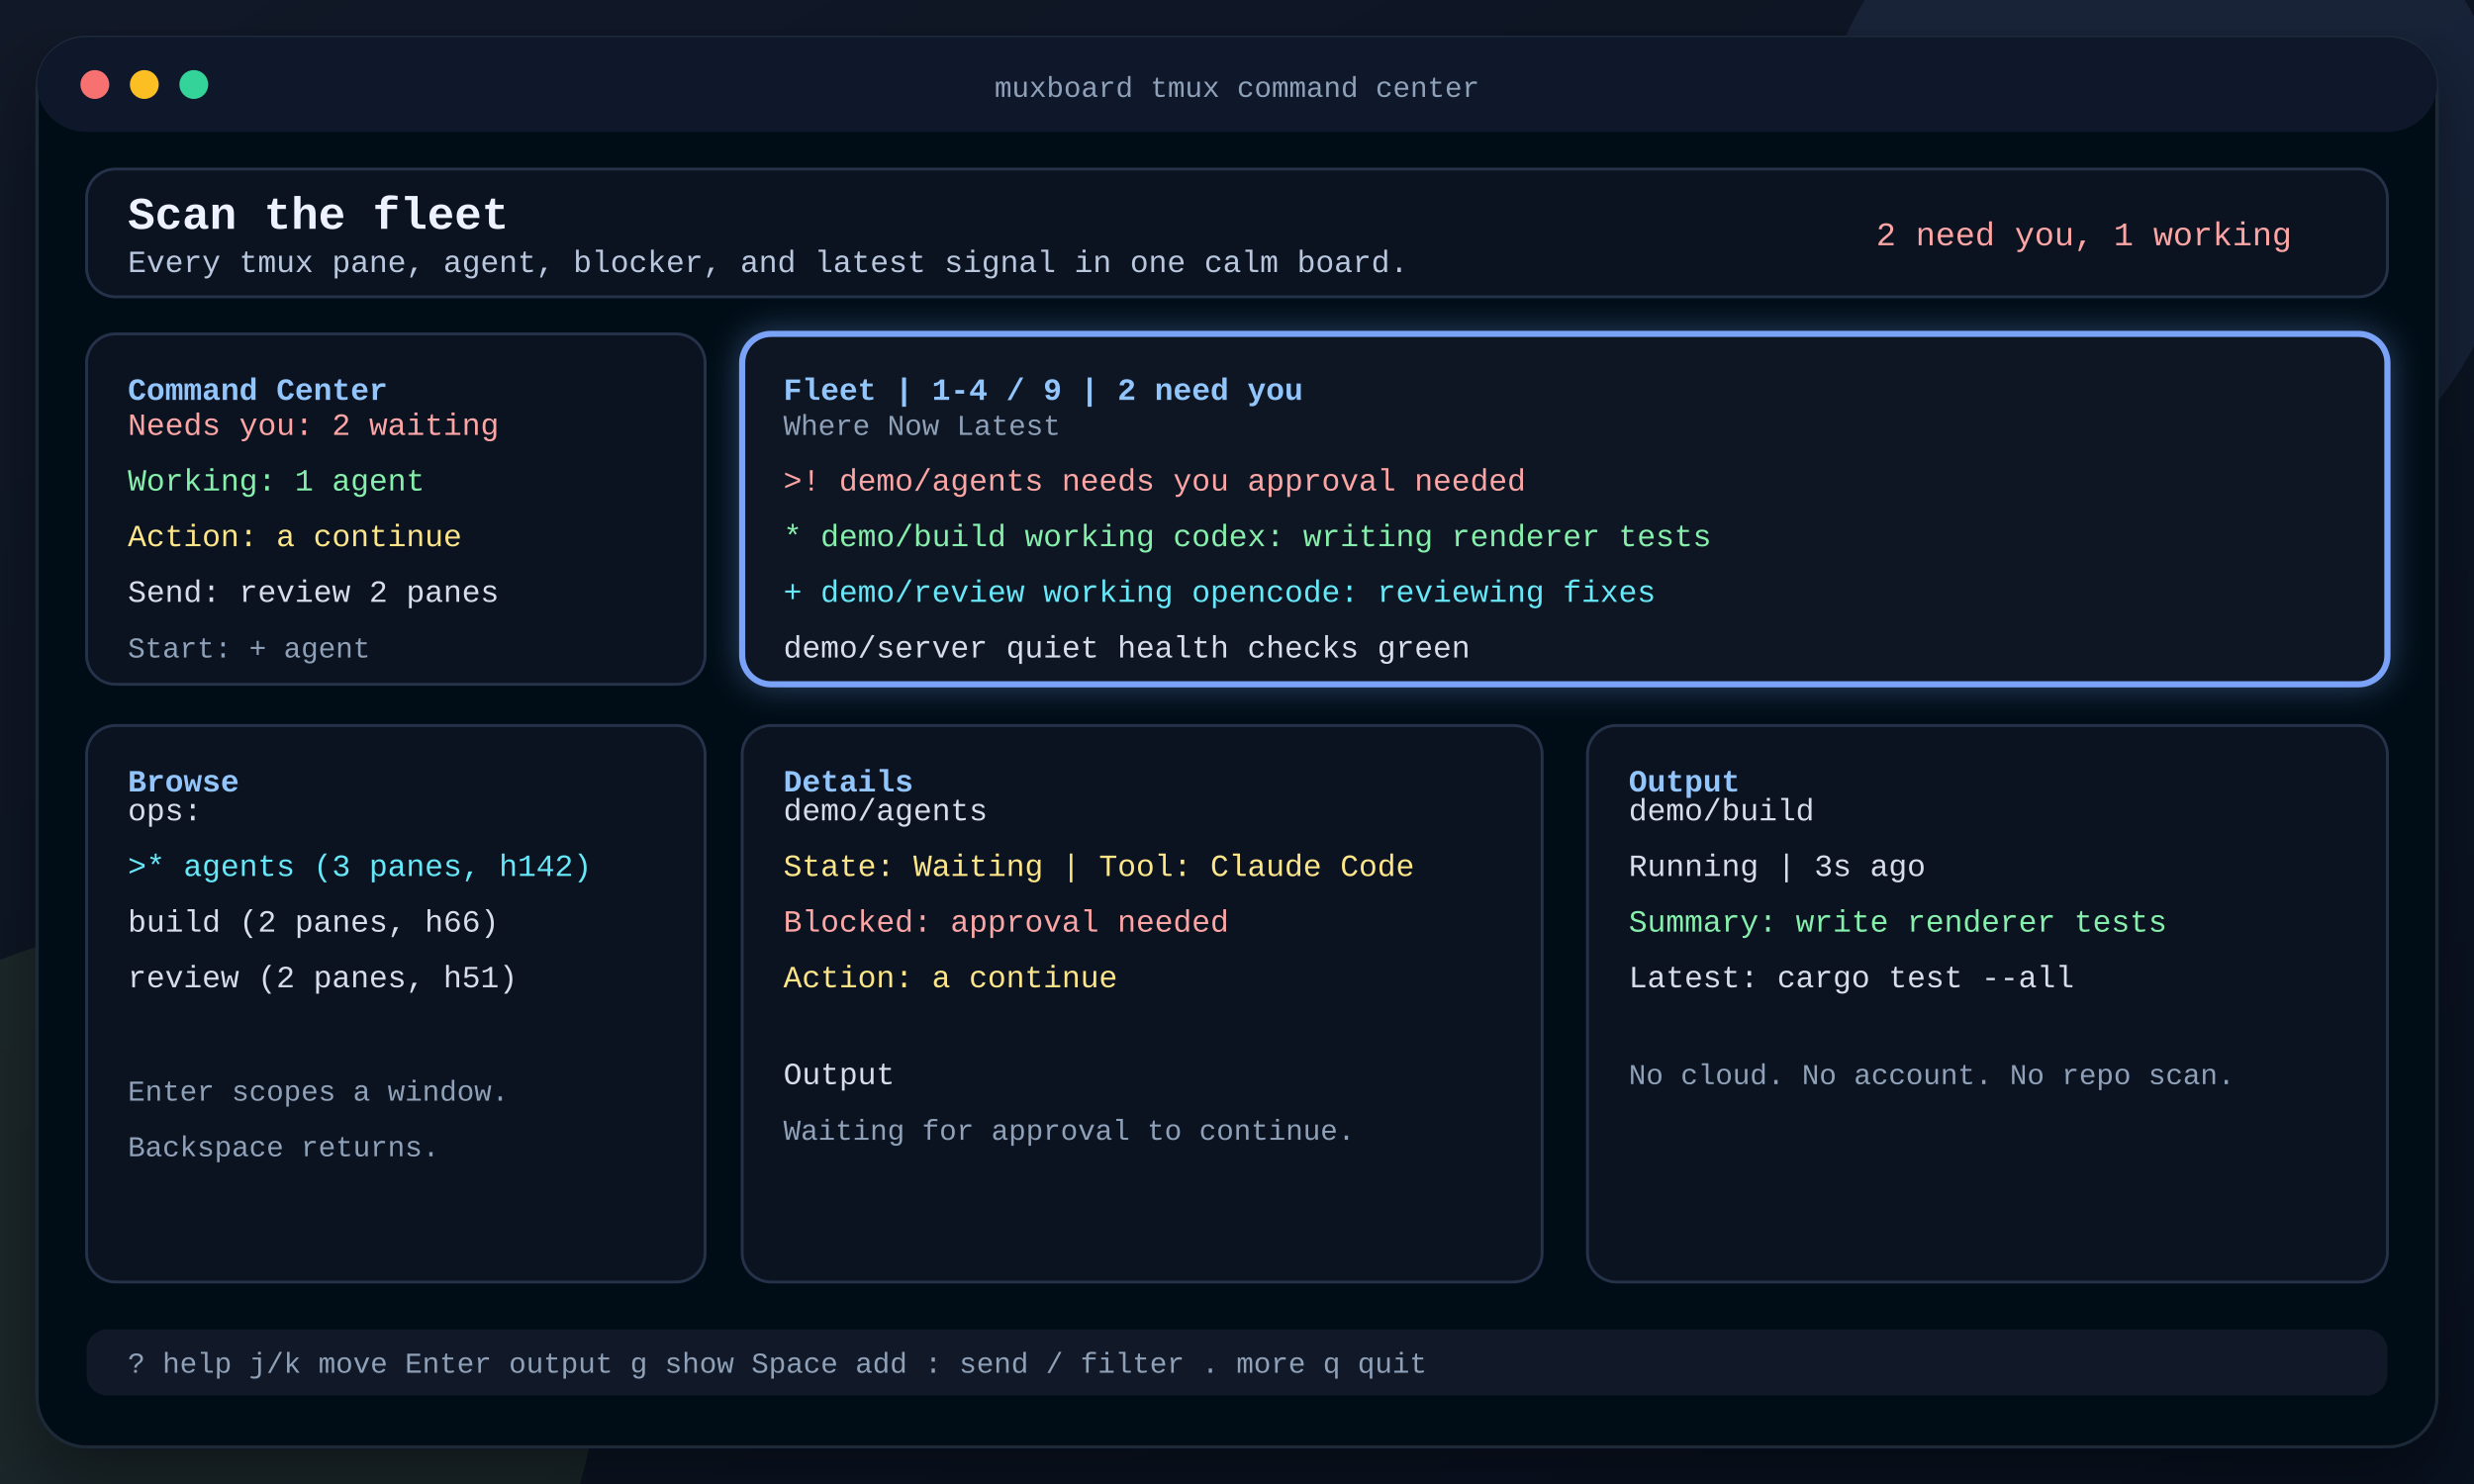
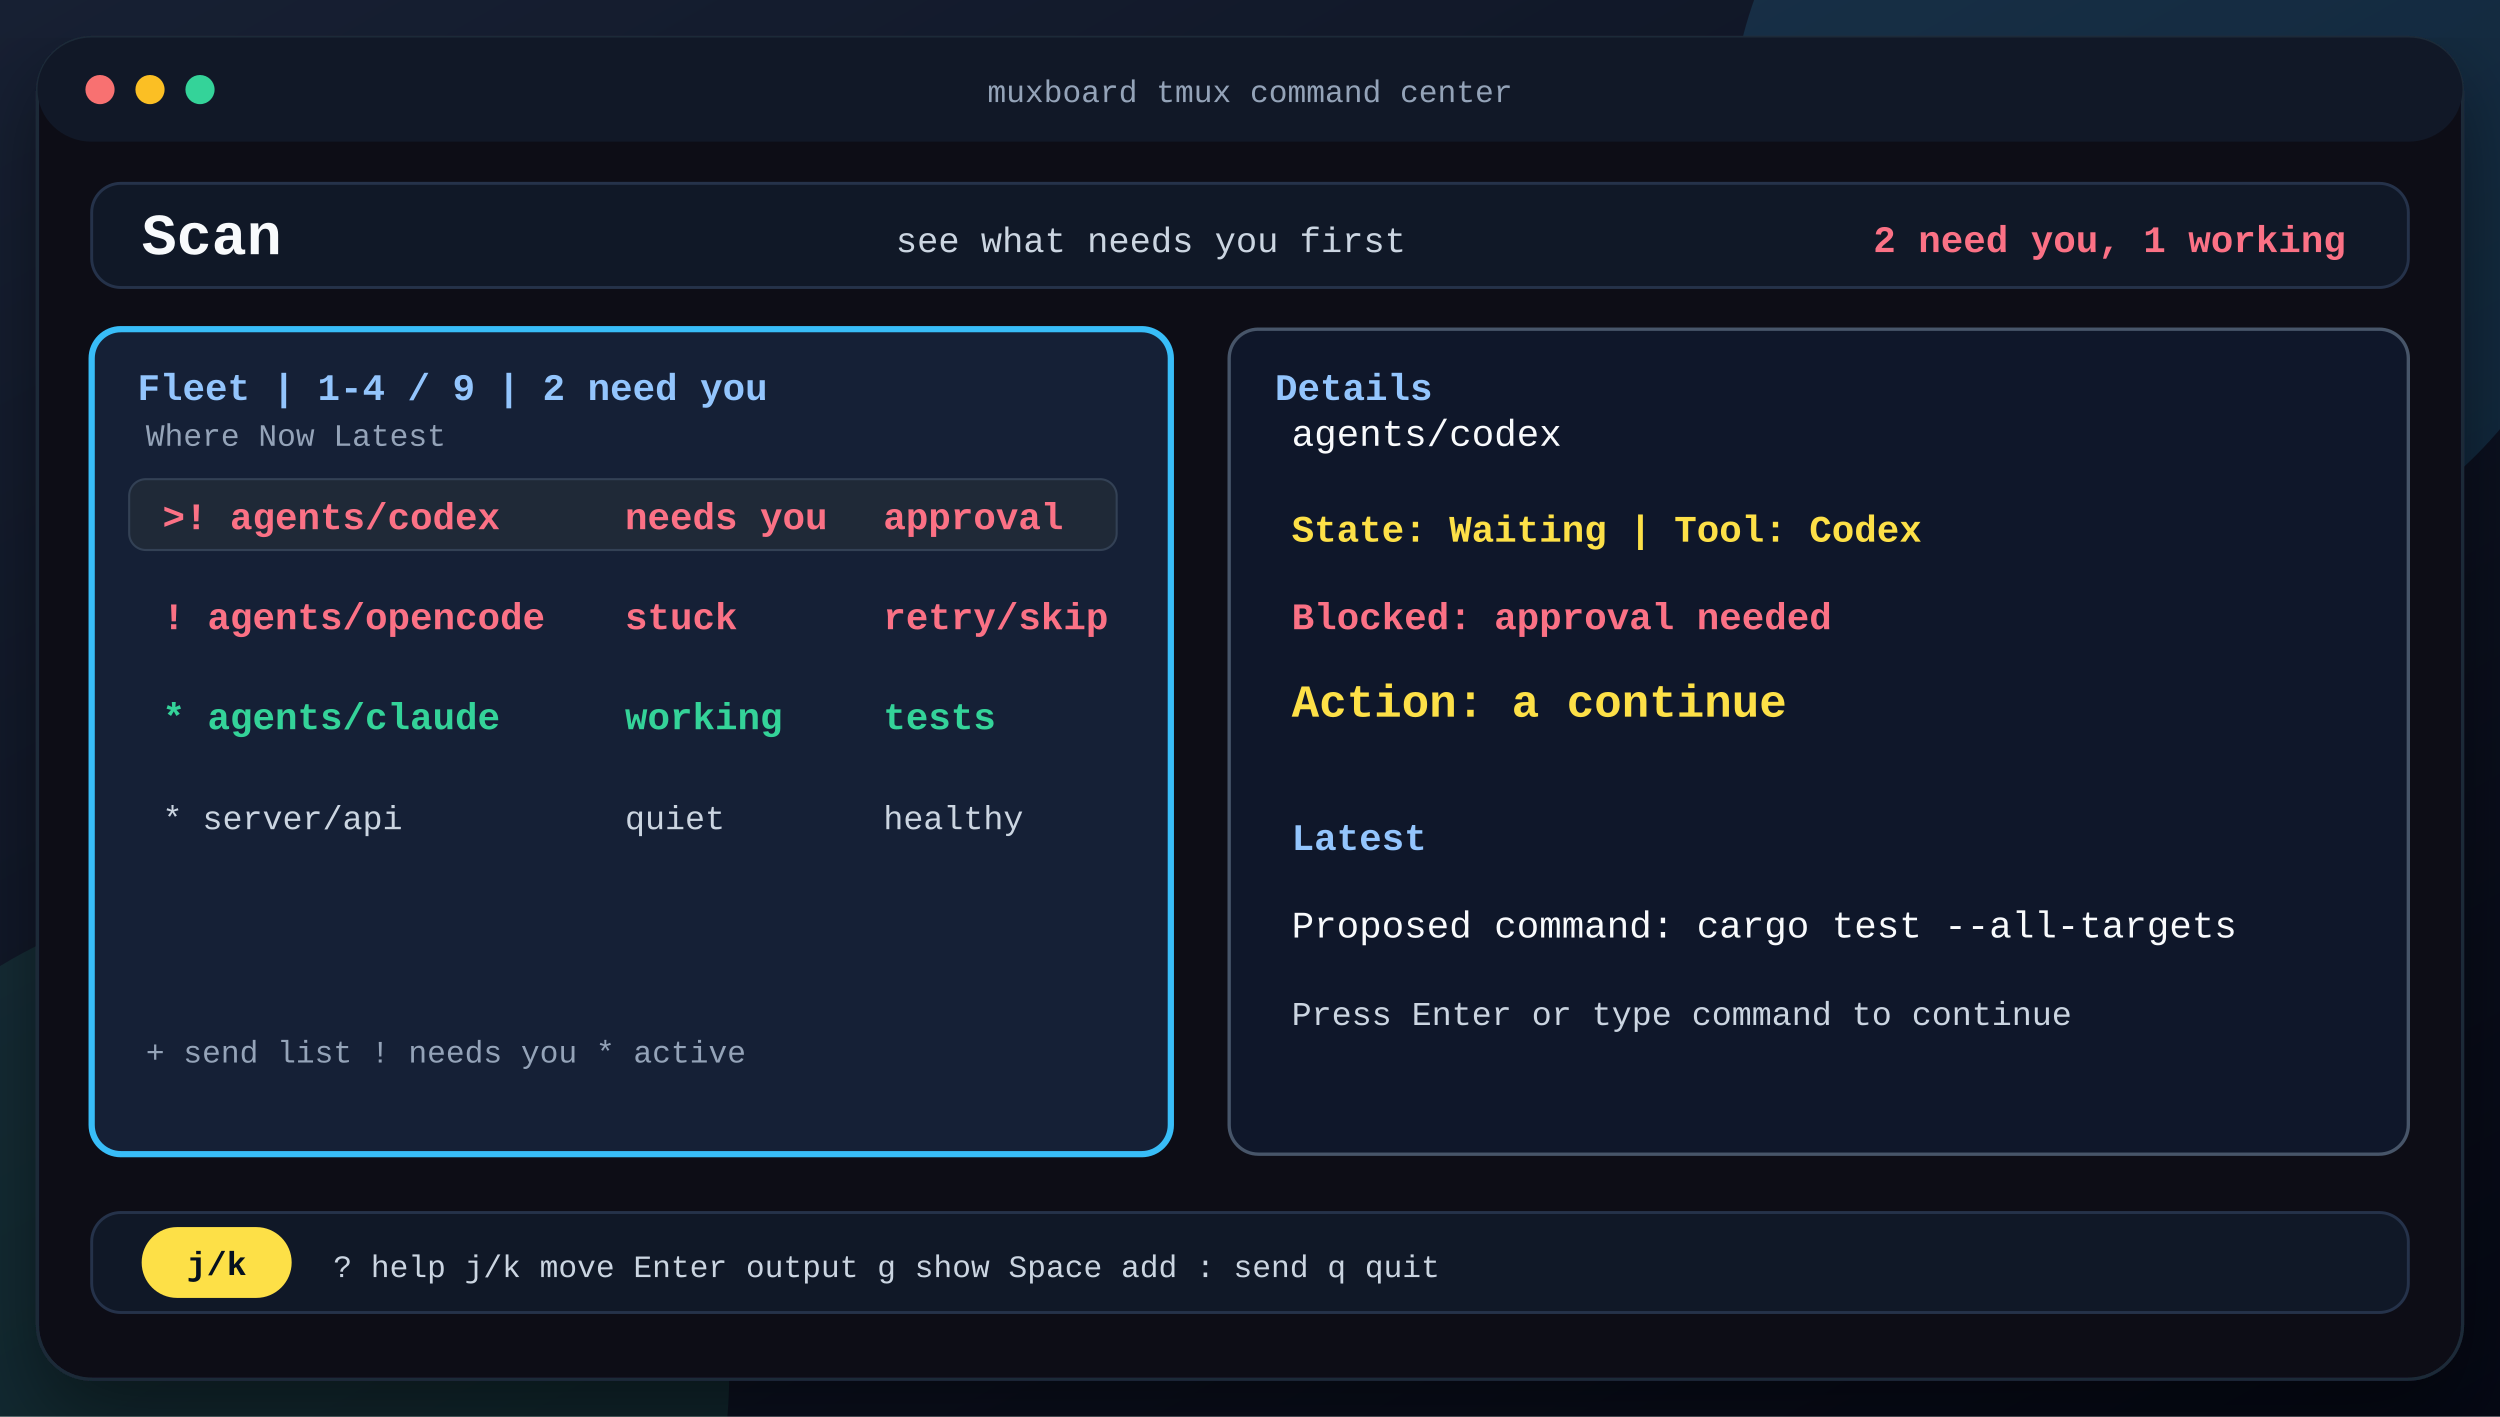
- <svg xmlns="http://www.w3.org/2000/svg" width="1200" height="720" viewBox="0 0 1200 720" role="img" aria-labelledby="title desc">
+ <svg xmlns="http://www.w3.org/2000/svg" width="1200" height="680" viewBox="0 0 1200 680" role="img" aria-labelledby="title desc">
  <defs>
    <linearGradient id="page" x1="0" y1="0" x2="1" y2="1">
-       <stop offset="0" stop-color="#111827" />
-       <stop offset="1" stop-color="#08111f" />
+       <stop offset="0" stop-color="#172033" />
+       <stop offset="1" stop-color="#050814" />
    </linearGradient>
    <filter id="shadow" x="-10%" y="-10%" width="120%" height="120%">
-       <feDropShadow dx="0" dy="14" stdDeviation="18" flood-color="#000000" flood-opacity="0.42" />
-     </filter>
-     <filter id="glow" x="-10%" y="-10%" width="120%" height="120%">
-       <feDropShadow dx="0" dy="0" stdDeviation="8" flood-color="#7aa2f7" flood-opacity="0.36" />
+       <feDropShadow dx="0" dy="18" stdDeviation="22" flood-color="#000000" flood-opacity="0.45" />
    </filter>
  </defs>
-   <rect width="1200" height="720" fill="url(#page)" />
-   <circle cx="1050" cy="88" r="170" fill="#7aa2f7" opacity="0.10" />
-   <circle cx="80" cy="660" r="210" fill="#9ece6a" opacity="0.10" />
-   <rect x="18" y="18" width="1164" height="684" rx="24" fill="#050814" stroke="#1f2937" stroke-width="1.5" filter="url(#shadow)" />
-   <rect x="18" y="18" width="1164" height="46" rx="24" fill="#0f172a" />
-   <circle cx="46" cy="41" r="7" fill="#f87171" />
-   <circle cx="70" cy="41" r="7" fill="#fbbf24" />
-   <circle cx="94" cy="41" r="7" fill="#34d399" />
-   <text x="600" y="47" font-family="ui-monospace, SFMono-Regular, Menlo, Monaco, Consolas, Liberation Mono, monospace" font-size="14" font-weight="400" font-style="normal" fill="#8fa1b8" text-anchor="middle">muxboard  tmux command center</text>
-   <rect x="42" y="82" width="1116" height="62" rx="14" fill="#0b1220" stroke="#25324a" stroke-width="1.4" />
-   <text x="62" y="111" font-family="ui-monospace, SFMono-Regular, Menlo, Monaco, Consolas, Liberation Mono, monospace" font-size="22" font-weight="800" font-style="normal" fill="#eef2ff">Scan the fleet</text>
-   <text x="62" y="132" font-family="ui-monospace, SFMono-Regular, Menlo, Monaco, Consolas, Liberation Mono, monospace" font-size="15" font-weight="400" font-style="normal" fill="#b8c7dd">Every tmux pane, agent, blocker, and latest signal in one calm board.</text>
-   <text x="910" y="119" font-family="ui-monospace, SFMono-Regular, Menlo, Monaco, Consolas, Liberation Mono, monospace" font-size="16" font-weight="400" font-style="normal" fill="#fca5a5">2 need you, 1 working</text>
-   <rect x="42" y="162" width="300" height="170" rx="14" fill="#0b1220" stroke="#25324a" stroke-width="1.4" />
-   <text x="62" y="194" font-family="ui-monospace, SFMono-Regular, Menlo, Monaco, Consolas, Liberation Mono, monospace" font-size="15" font-weight="700" font-style="normal" fill="#93c5fd">Command Center</text>
-   <text x="62" y="211" font-family="ui-monospace, SFMono-Regular, Menlo, Monaco, Consolas, Liberation Mono, monospace" font-size="15" font-weight="400" font-style="normal" fill="#fca5a5">Needs you: 2 waiting</text>
-   <text x="62" y="238" font-family="ui-monospace, SFMono-Regular, Menlo, Monaco, Consolas, Liberation Mono, monospace" font-size="15" font-weight="400" font-style="normal" fill="#86efac">Working: 1 agent</text>
-   <text x="62" y="265" font-family="ui-monospace, SFMono-Regular, Menlo, Monaco, Consolas, Liberation Mono, monospace" font-size="15" font-weight="400" font-style="normal" fill="#fde68a">Action: a continue</text>
-   <text x="62" y="292" font-family="ui-monospace, SFMono-Regular, Menlo, Monaco, Consolas, Liberation Mono, monospace" font-size="15" font-weight="400" font-style="normal" fill="#d7dee9">Send: review 2 panes</text>
-   <text x="62" y="319" font-family="ui-monospace, SFMono-Regular, Menlo, Monaco, Consolas, Liberation Mono, monospace" font-size="14" font-weight="400" font-style="normal" fill="#8fa1b8">Start: + agent</text>
-   <rect x="360" y="162" width="798" height="170" rx="14" fill="#0b1220" stroke="#7aa2f7" stroke-width="3" filter="url(#glow)" />
-   <text x="380" y="194" font-family="ui-monospace, SFMono-Regular, Menlo, Monaco, Consolas, Liberation Mono, monospace" font-size="15" font-weight="700" font-style="normal" fill="#93c5fd">Fleet | 1-4 / 9 | 2 need you</text>
-   <text x="380" y="211" font-family="ui-monospace, SFMono-Regular, Menlo, Monaco, Consolas, Liberation Mono, monospace" font-size="14" font-weight="400" font-style="normal" fill="#8fa1b8">   Where             Now         Latest</text>
-   <text x="380" y="238" font-family="ui-monospace, SFMono-Regular, Menlo, Monaco, Consolas, Liberation Mono, monospace" font-size="15" font-weight="400" font-style="normal" fill="#fca5a5">&gt;! demo/agents      needs you   approval needed</text>
-   <text x="380" y="265" font-family="ui-monospace, SFMono-Regular, Menlo, Monaco, Consolas, Liberation Mono, monospace" font-size="15" font-weight="400" font-style="normal" fill="#86efac"> * demo/build       working     codex: writing renderer tests</text>
-   <text x="380" y="292" font-family="ui-monospace, SFMono-Regular, Menlo, Monaco, Consolas, Liberation Mono, monospace" font-size="15" font-weight="400" font-style="normal" fill="#67e8f9"> + demo/review      working     opencode: reviewing fixes</text>
-   <text x="380" y="319" font-family="ui-monospace, SFMono-Regular, Menlo, Monaco, Consolas, Liberation Mono, monospace" font-size="15" font-weight="400" font-style="normal" fill="#d7dee9">   demo/server      quiet       health checks green</text>
-   <rect x="42" y="352" width="300" height="270" rx="14" fill="#0b1220" stroke="#25324a" stroke-width="1.4" />
-   <text x="62" y="384" font-family="ui-monospace, SFMono-Regular, Menlo, Monaco, Consolas, Liberation Mono, monospace" font-size="15" font-weight="700" font-style="normal" fill="#93c5fd">Browse</text>
-   <text x="62" y="398" font-family="ui-monospace, SFMono-Regular, Menlo, Monaco, Consolas, Liberation Mono, monospace" font-size="15" font-weight="400" font-style="normal" fill="#d7dee9">ops:</text>
-   <text x="62" y="425" font-family="ui-monospace, SFMono-Regular, Menlo, Monaco, Consolas, Liberation Mono, monospace" font-size="15" font-weight="400" font-style="normal" fill="#67e8f9">&gt;* agents (3 panes, h142)</text>
-   <text x="62" y="452" font-family="ui-monospace, SFMono-Regular, Menlo, Monaco, Consolas, Liberation Mono, monospace" font-size="15" font-weight="400" font-style="normal" fill="#d7dee9">   build  (2 panes, h66)</text>
-   <text x="62" y="479" font-family="ui-monospace, SFMono-Regular, Menlo, Monaco, Consolas, Liberation Mono, monospace" font-size="15" font-weight="400" font-style="normal" fill="#d7dee9">   review (2 panes, h51)</text>
-   <text x="62" y="534" font-family="ui-monospace, SFMono-Regular, Menlo, Monaco, Consolas, Liberation Mono, monospace" font-size="14" font-weight="400" font-style="normal" fill="#8fa1b8">Enter scopes a window.</text>
-   <text x="62" y="561" font-family="ui-monospace, SFMono-Regular, Menlo, Monaco, Consolas, Liberation Mono, monospace" font-size="14" font-weight="400" font-style="normal" fill="#8fa1b8">Backspace returns.</text>
-   <rect x="360" y="352" width="388" height="270" rx="14" fill="#0b1220" stroke="#25324a" stroke-width="1.4" />
-   <text x="380" y="384" font-family="ui-monospace, SFMono-Regular, Menlo, Monaco, Consolas, Liberation Mono, monospace" font-size="15" font-weight="700" font-style="normal" fill="#93c5fd">Details</text>
-   <text x="380" y="398" font-family="ui-monospace, SFMono-Regular, Menlo, Monaco, Consolas, Liberation Mono, monospace" font-size="15" font-weight="400" font-style="normal" fill="#d7dee9">demo/agents</text>
-   <text x="380" y="425" font-family="ui-monospace, SFMono-Regular, Menlo, Monaco, Consolas, Liberation Mono, monospace" font-size="15" font-weight="400" font-style="normal" fill="#fde68a">State: Waiting | Tool: Claude Code</text>
-   <text x="380" y="452" font-family="ui-monospace, SFMono-Regular, Menlo, Monaco, Consolas, Liberation Mono, monospace" font-size="15" font-weight="400" font-style="normal" fill="#fca5a5">Blocked: approval needed</text>
-   <text x="380" y="479" font-family="ui-monospace, SFMono-Regular, Menlo, Monaco, Consolas, Liberation Mono, monospace" font-size="15" font-weight="400" font-style="normal" fill="#fde68a">Action: a continue</text>
-   <text x="380" y="526" font-family="ui-monospace, SFMono-Regular, Menlo, Monaco, Consolas, Liberation Mono, monospace" font-size="15" font-weight="400" font-style="normal" fill="#d7dee9">Output</text>
-   <text x="380" y="553" font-family="ui-monospace, SFMono-Regular, Menlo, Monaco, Consolas, Liberation Mono, monospace" font-size="14" font-weight="400" font-style="normal" fill="#8fa1b8">Waiting for approval to continue.</text>
-   <rect x="770" y="352" width="388" height="270" rx="14" fill="#0b1220" stroke="#25324a" stroke-width="1.4" />
-   <text x="790" y="384" font-family="ui-monospace, SFMono-Regular, Menlo, Monaco, Consolas, Liberation Mono, monospace" font-size="15" font-weight="700" font-style="normal" fill="#93c5fd">Output</text>
-   <text x="790" y="398" font-family="ui-monospace, SFMono-Regular, Menlo, Monaco, Consolas, Liberation Mono, monospace" font-size="15" font-weight="400" font-style="normal" fill="#d7dee9">demo/build</text>
-   <text x="790" y="425" font-family="ui-monospace, SFMono-Regular, Menlo, Monaco, Consolas, Liberation Mono, monospace" font-size="15" font-weight="400" font-style="normal" fill="#d7dee9">Running | 3s ago</text>
-   <text x="790" y="452" font-family="ui-monospace, SFMono-Regular, Menlo, Monaco, Consolas, Liberation Mono, monospace" font-size="15" font-weight="400" font-style="normal" fill="#86efac">Summary: write renderer tests</text>
-   <text x="790" y="479" font-family="ui-monospace, SFMono-Regular, Menlo, Monaco, Consolas, Liberation Mono, monospace" font-size="15" font-weight="400" font-style="normal" fill="#d7dee9">Latest: cargo test --all</text>
-   <text x="790" y="526" font-family="ui-monospace, SFMono-Regular, Menlo, Monaco, Consolas, Liberation Mono, monospace" font-size="14" font-weight="400" font-style="normal" fill="#8fa1b8">No cloud. No account. No repo scan.</text>
-   <rect x="42" y="645" width="1116" height="32" rx="10" fill="#111827" />
-   <text x="62" y="666" font-family="ui-monospace, SFMono-Regular, Menlo, Monaco, Consolas, Liberation Mono, monospace" font-size="14" font-weight="400" font-style="normal" fill="#8fa1b8">? help  j/k move  Enter output  g show  Space add  : send  / filter  . more  q quit</text>
+   <rect width="1200" height="680" fill="url(#page)" />
+   <circle cx="1040" cy="70" r="210" fill="#38bdf8" opacity="0.14" />
+   <circle cx="120" cy="660" r="230" fill="#34d399" opacity="0.11" />
+   <rect x="18" y="18" width="1164" height="644" rx="26" fill="#070b14" stroke="#1f2937" stroke-width="1.6" filter="url(#shadow)" />
+   <rect x="18" y="18" width="1164" height="50" rx="26" fill="#111827" />
+   <circle cx="48" cy="43" r="7" fill="#f87171" />
+   <circle cx="72" cy="43" r="7" fill="#fbbf24" />
+   <circle cx="96" cy="43" r="7" fill="#34d399" />
+   <text x="600" y="49" font-family="ui-monospace, SFMono-Regular, Menlo, Monaco, Consolas, Liberation Mono, monospace" font-size="15" font-weight="500" font-style="normal" fill="#94a3b8" text-anchor="middle">muxboard  tmux command center</text>
+   <rect x="44" y="88" width="1112" height="50" rx="14" fill="#101827" stroke="#25324a" stroke-width="1.4" />
+   <text x="68" y="122" font-family="ui-monospace, SFMono-Regular, Menlo, Monaco, Consolas, Liberation Mono, monospace" font-size="28" font-weight="800" font-style="normal" fill="#f8fafc">Scan</text>
+   <text x="430" y="121" font-family="ui-monospace, SFMono-Regular, Menlo, Monaco, Consolas, Liberation Mono, monospace" font-size="17" font-weight="500" font-style="normal" fill="#cbd5e1">see what needs you first</text>
+   <text x="1126" y="121" font-family="ui-monospace, SFMono-Regular, Menlo, Monaco, Consolas, Liberation Mono, monospace" font-size="18" font-weight="700" font-style="normal" fill="#fb7185" text-anchor="end">2 need you, 1 working</text>
+   <rect x="44" y="158" width="518" height="396" rx="14" fill="#152036" stroke="#38bdf8" stroke-width="3" />
+   <text x="66" y="192" font-family="ui-monospace, SFMono-Regular, Menlo, Monaco, Consolas, Liberation Mono, monospace" font-size="18" font-weight="800" font-style="normal" fill="#93c5fd">Fleet | 1-4 / 9 | 2 need you</text>
+   <text x="70" y="214" font-family="ui-monospace, SFMono-Regular, Menlo, Monaco, Consolas, Liberation Mono, monospace" font-size="15" font-weight="500" font-style="normal" fill="#94a3b8">   Where             Now          Latest</text>
+   <rect x="62" y="230" width="474" height="34" rx="8" fill="#1f2937" stroke="#334155" stroke-width="1" />
+   <text x="78" y="254" font-family="ui-monospace, SFMono-Regular, Menlo, Monaco, Consolas, Liberation Mono, monospace" font-size="18" font-weight="700" font-style="normal" fill="#fb7185">&gt;! agents/codex</text>
+   <text x="300" y="254" font-family="ui-monospace, SFMono-Regular, Menlo, Monaco, Consolas, Liberation Mono, monospace" font-size="18" font-weight="700" font-style="normal" fill="#fb7185">needs you</text>
+   <text x="424" y="254" font-family="ui-monospace, SFMono-Regular, Menlo, Monaco, Consolas, Liberation Mono, monospace" font-size="18" font-weight="700" font-style="normal" fill="#fb7185">approval</text>
+   <text x="78" y="302" font-family="ui-monospace, SFMono-Regular, Menlo, Monaco, Consolas, Liberation Mono, monospace" font-size="18" font-weight="700" font-style="normal" fill="#fb7185"> ! agents/opencode</text>
+   <text x="300" y="302" font-family="ui-monospace, SFMono-Regular, Menlo, Monaco, Consolas, Liberation Mono, monospace" font-size="18" font-weight="700" font-style="normal" fill="#fb7185">stuck</text>
+   <text x="424" y="302" font-family="ui-monospace, SFMono-Regular, Menlo, Monaco, Consolas, Liberation Mono, monospace" font-size="18" font-weight="700" font-style="normal" fill="#fb7185">retry/skip</text>
+   <text x="78" y="350" font-family="ui-monospace, SFMono-Regular, Menlo, Monaco, Consolas, Liberation Mono, monospace" font-size="18" font-weight="700" font-style="normal" fill="#34d399"> * agents/claude</text>
+   <text x="300" y="350" font-family="ui-monospace, SFMono-Regular, Menlo, Monaco, Consolas, Liberation Mono, monospace" font-size="18" font-weight="700" font-style="normal" fill="#34d399">working</text>
+   <text x="424" y="350" font-family="ui-monospace, SFMono-Regular, Menlo, Monaco, Consolas, Liberation Mono, monospace" font-size="18" font-weight="700" font-style="normal" fill="#34d399">tests</text>
+   <text x="78" y="398" font-family="ui-monospace, SFMono-Regular, Menlo, Monaco, Consolas, Liberation Mono, monospace" font-size="16" font-weight="500" font-style="normal" fill="#cbd5e1"> * server/api</text>
+   <text x="300" y="398" font-family="ui-monospace, SFMono-Regular, Menlo, Monaco, Consolas, Liberation Mono, monospace" font-size="16" font-weight="500" font-style="normal" fill="#cbd5e1">quiet</text>
+   <text x="424" y="398" font-family="ui-monospace, SFMono-Regular, Menlo, Monaco, Consolas, Liberation Mono, monospace" font-size="16" font-weight="500" font-style="normal" fill="#cbd5e1">healthy</text>
+   <text x="70" y="510" font-family="ui-monospace, SFMono-Regular, Menlo, Monaco, Consolas, Liberation Mono, monospace" font-size="15" font-weight="500" font-style="normal" fill="#94a3b8">+ send list   ! needs you   * active</text>
+   <rect x="590" y="158" width="566" height="396" rx="14" fill="#0f172a" stroke="#475569" stroke-width="1.6" />
+   <text x="612" y="192" font-family="ui-monospace, SFMono-Regular, Menlo, Monaco, Consolas, Liberation Mono, monospace" font-size="18" font-weight="800" font-style="normal" fill="#93c5fd">Details</text>
+   <text x="620" y="214" font-family="ui-monospace, SFMono-Regular, Menlo, Monaco, Consolas, Liberation Mono, monospace" font-size="18" font-weight="500" font-style="normal" fill="#f8fafc">agents/codex</text>
+   <text x="620" y="260" font-family="ui-monospace, SFMono-Regular, Menlo, Monaco, Consolas, Liberation Mono, monospace" font-size="18" font-weight="700" font-style="normal" fill="#fde047">State: Waiting | Tool: Codex</text>
+   <text x="620" y="302" font-family="ui-monospace, SFMono-Regular, Menlo, Monaco, Consolas, Liberation Mono, monospace" font-size="18" font-weight="700" font-style="normal" fill="#fb7185">Blocked: approval needed</text>
+   <text x="620" y="344" font-family="ui-monospace, SFMono-Regular, Menlo, Monaco, Consolas, Liberation Mono, monospace" font-size="22" font-weight="700" font-style="normal" fill="#fde047">Action: a continue</text>
+   <text x="620" y="408" font-family="ui-monospace, SFMono-Regular, Menlo, Monaco, Consolas, Liberation Mono, monospace" font-size="18" font-weight="800" font-style="normal" fill="#93c5fd">Latest</text>
+   <text x="620" y="450" font-family="ui-monospace, SFMono-Regular, Menlo, Monaco, Consolas, Liberation Mono, monospace" font-size="18" font-weight="500" font-style="normal" fill="#f8fafc">Proposed command: cargo test --all-targets</text>
+   <text x="620" y="492" font-family="ui-monospace, SFMono-Regular, Menlo, Monaco, Consolas, Liberation Mono, monospace" font-size="16" font-weight="500" font-style="normal" fill="#cbd5e1">Press Enter or type command to continue</text>
+   <rect x="44" y="582" width="1112" height="48" rx="14" fill="#101827" stroke="#25324a" stroke-width="1.4" />
+   <rect x="68" y="589" width="72" height="34" rx="17" fill="#fde047" />
+   <text x="104" y="612" text-anchor="middle" font-family="ui-monospace, SFMono-Regular, Menlo, Monaco, Consolas, Liberation Mono, monospace" font-size="16" font-weight="800" fill="#06111f">j/k</text>
+   <text x="160" y="613" font-family="ui-monospace, SFMono-Regular, Menlo, Monaco, Consolas, Liberation Mono, monospace" font-size="15" font-weight="500" font-style="normal" fill="#cbd5e1">? help   j/k move   Enter output   g show   Space add   : send   q quit</text>
</svg>
